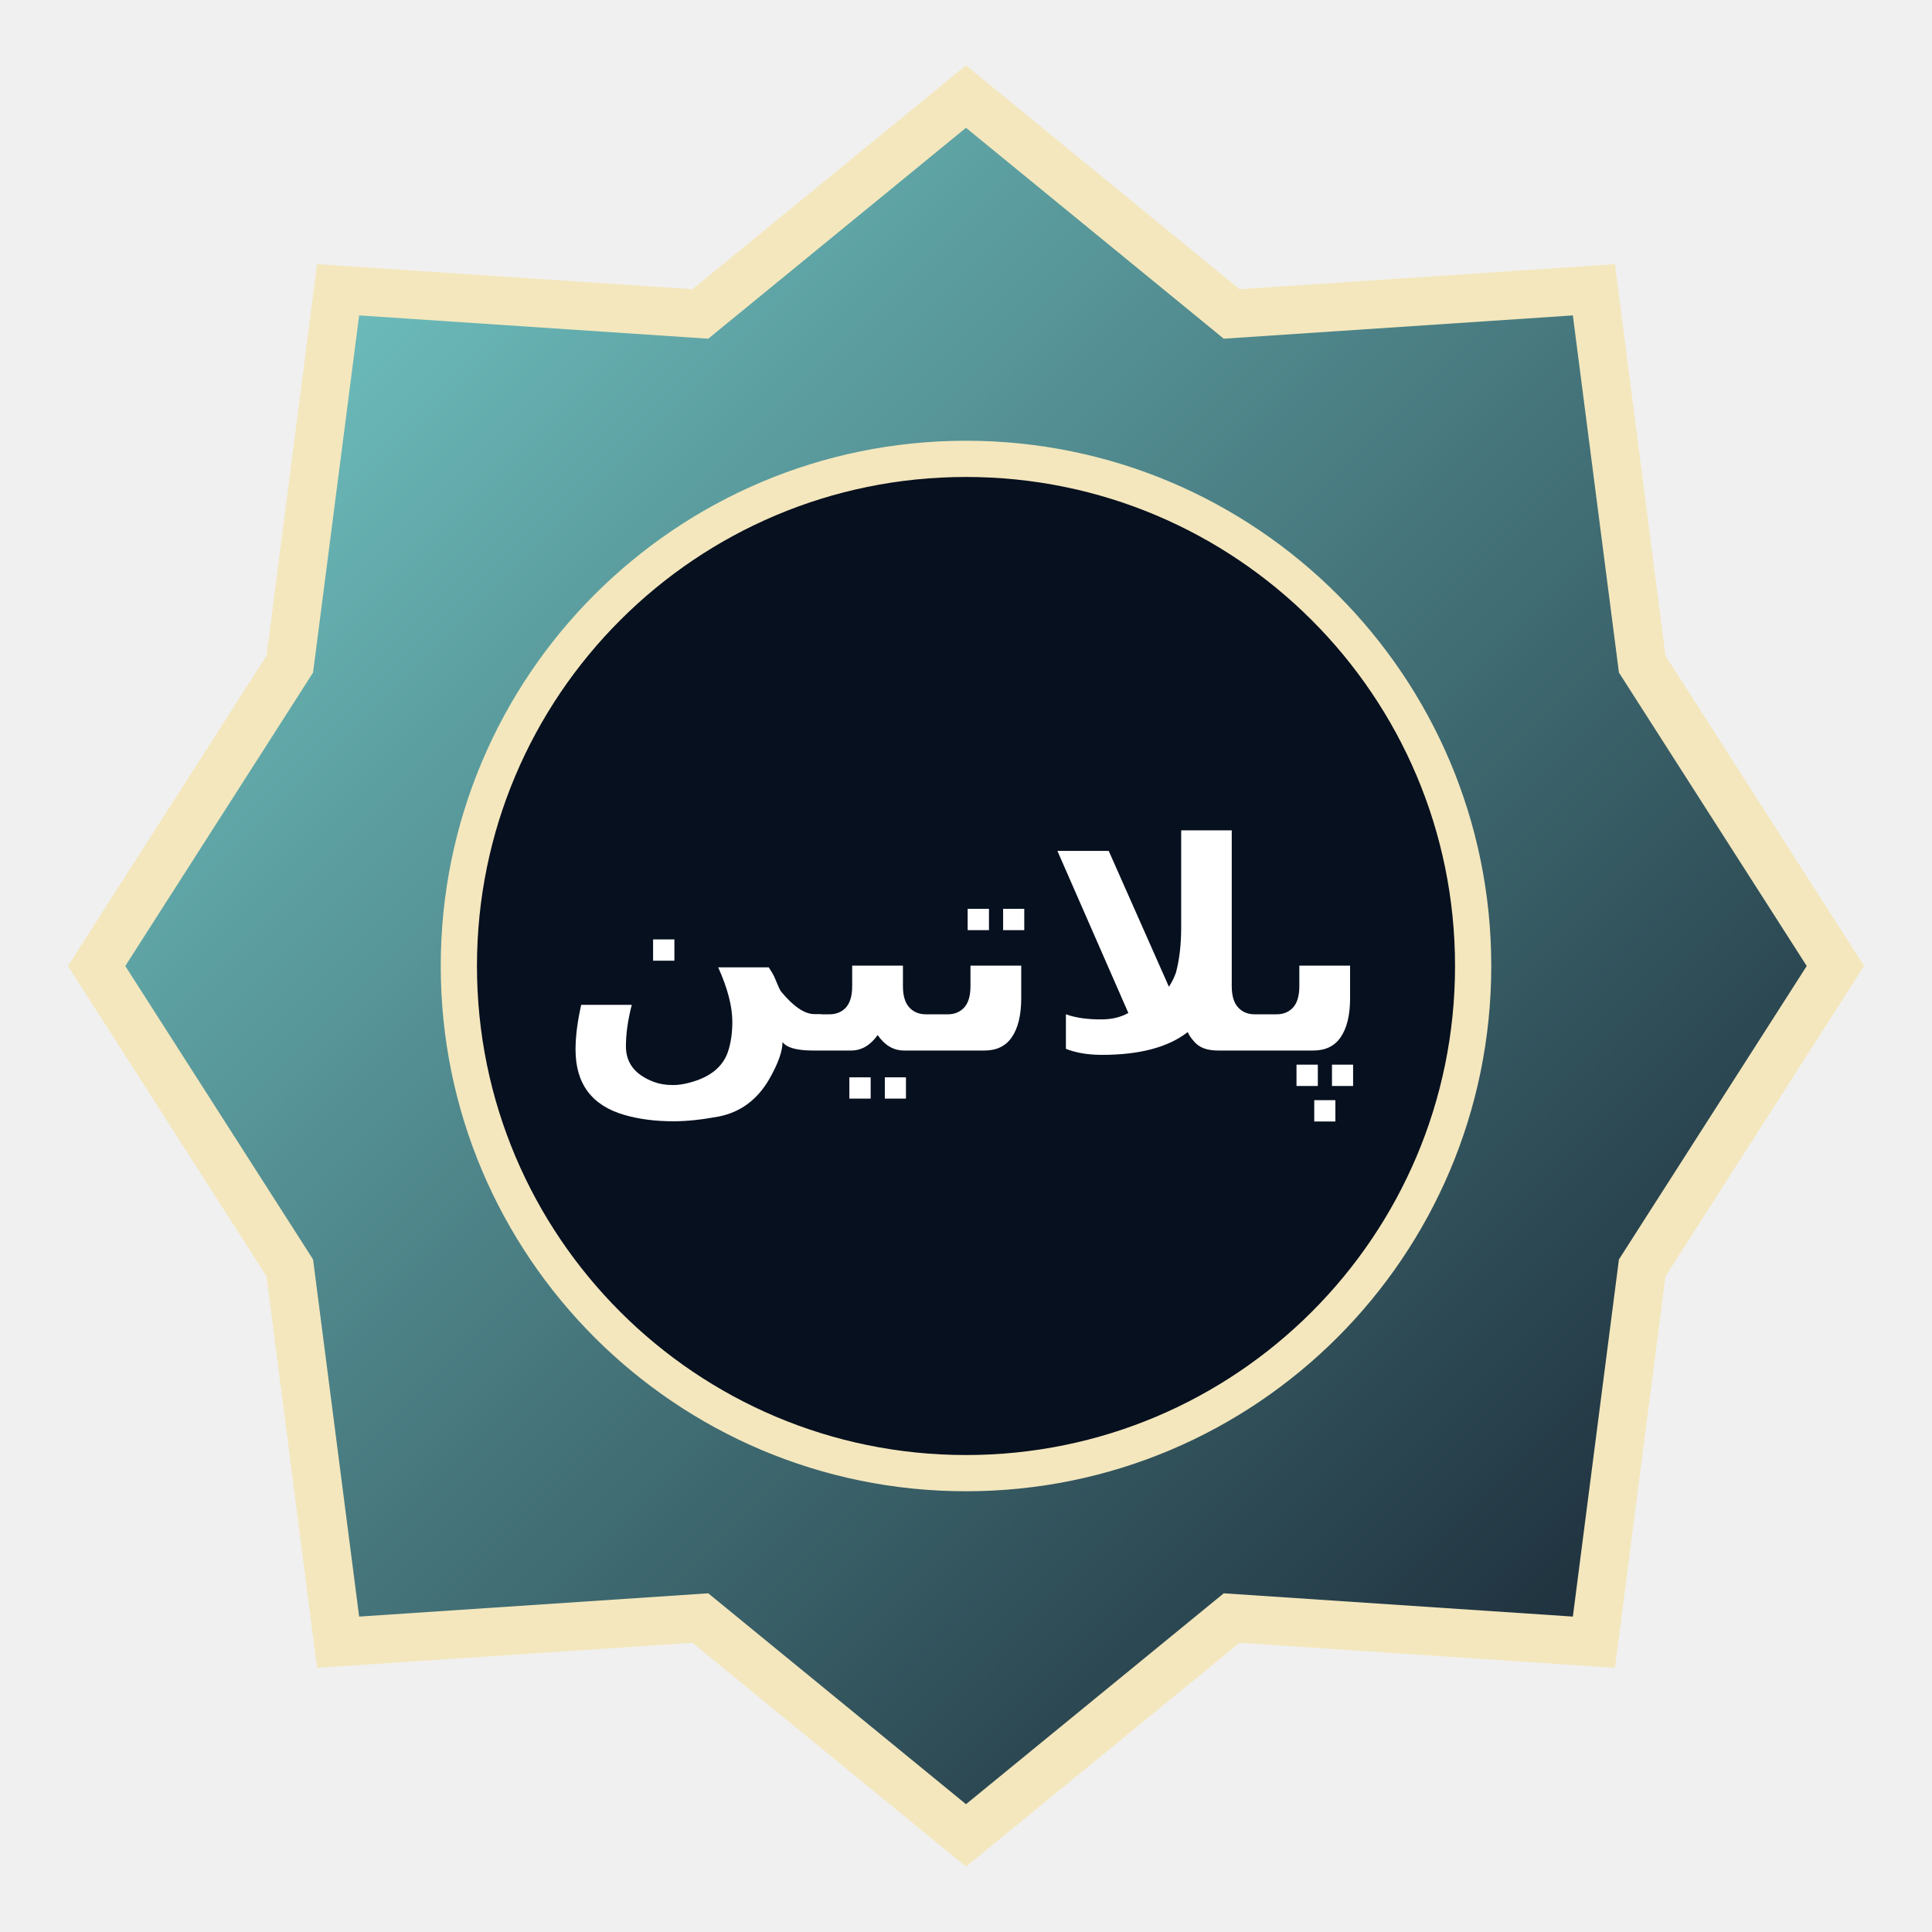
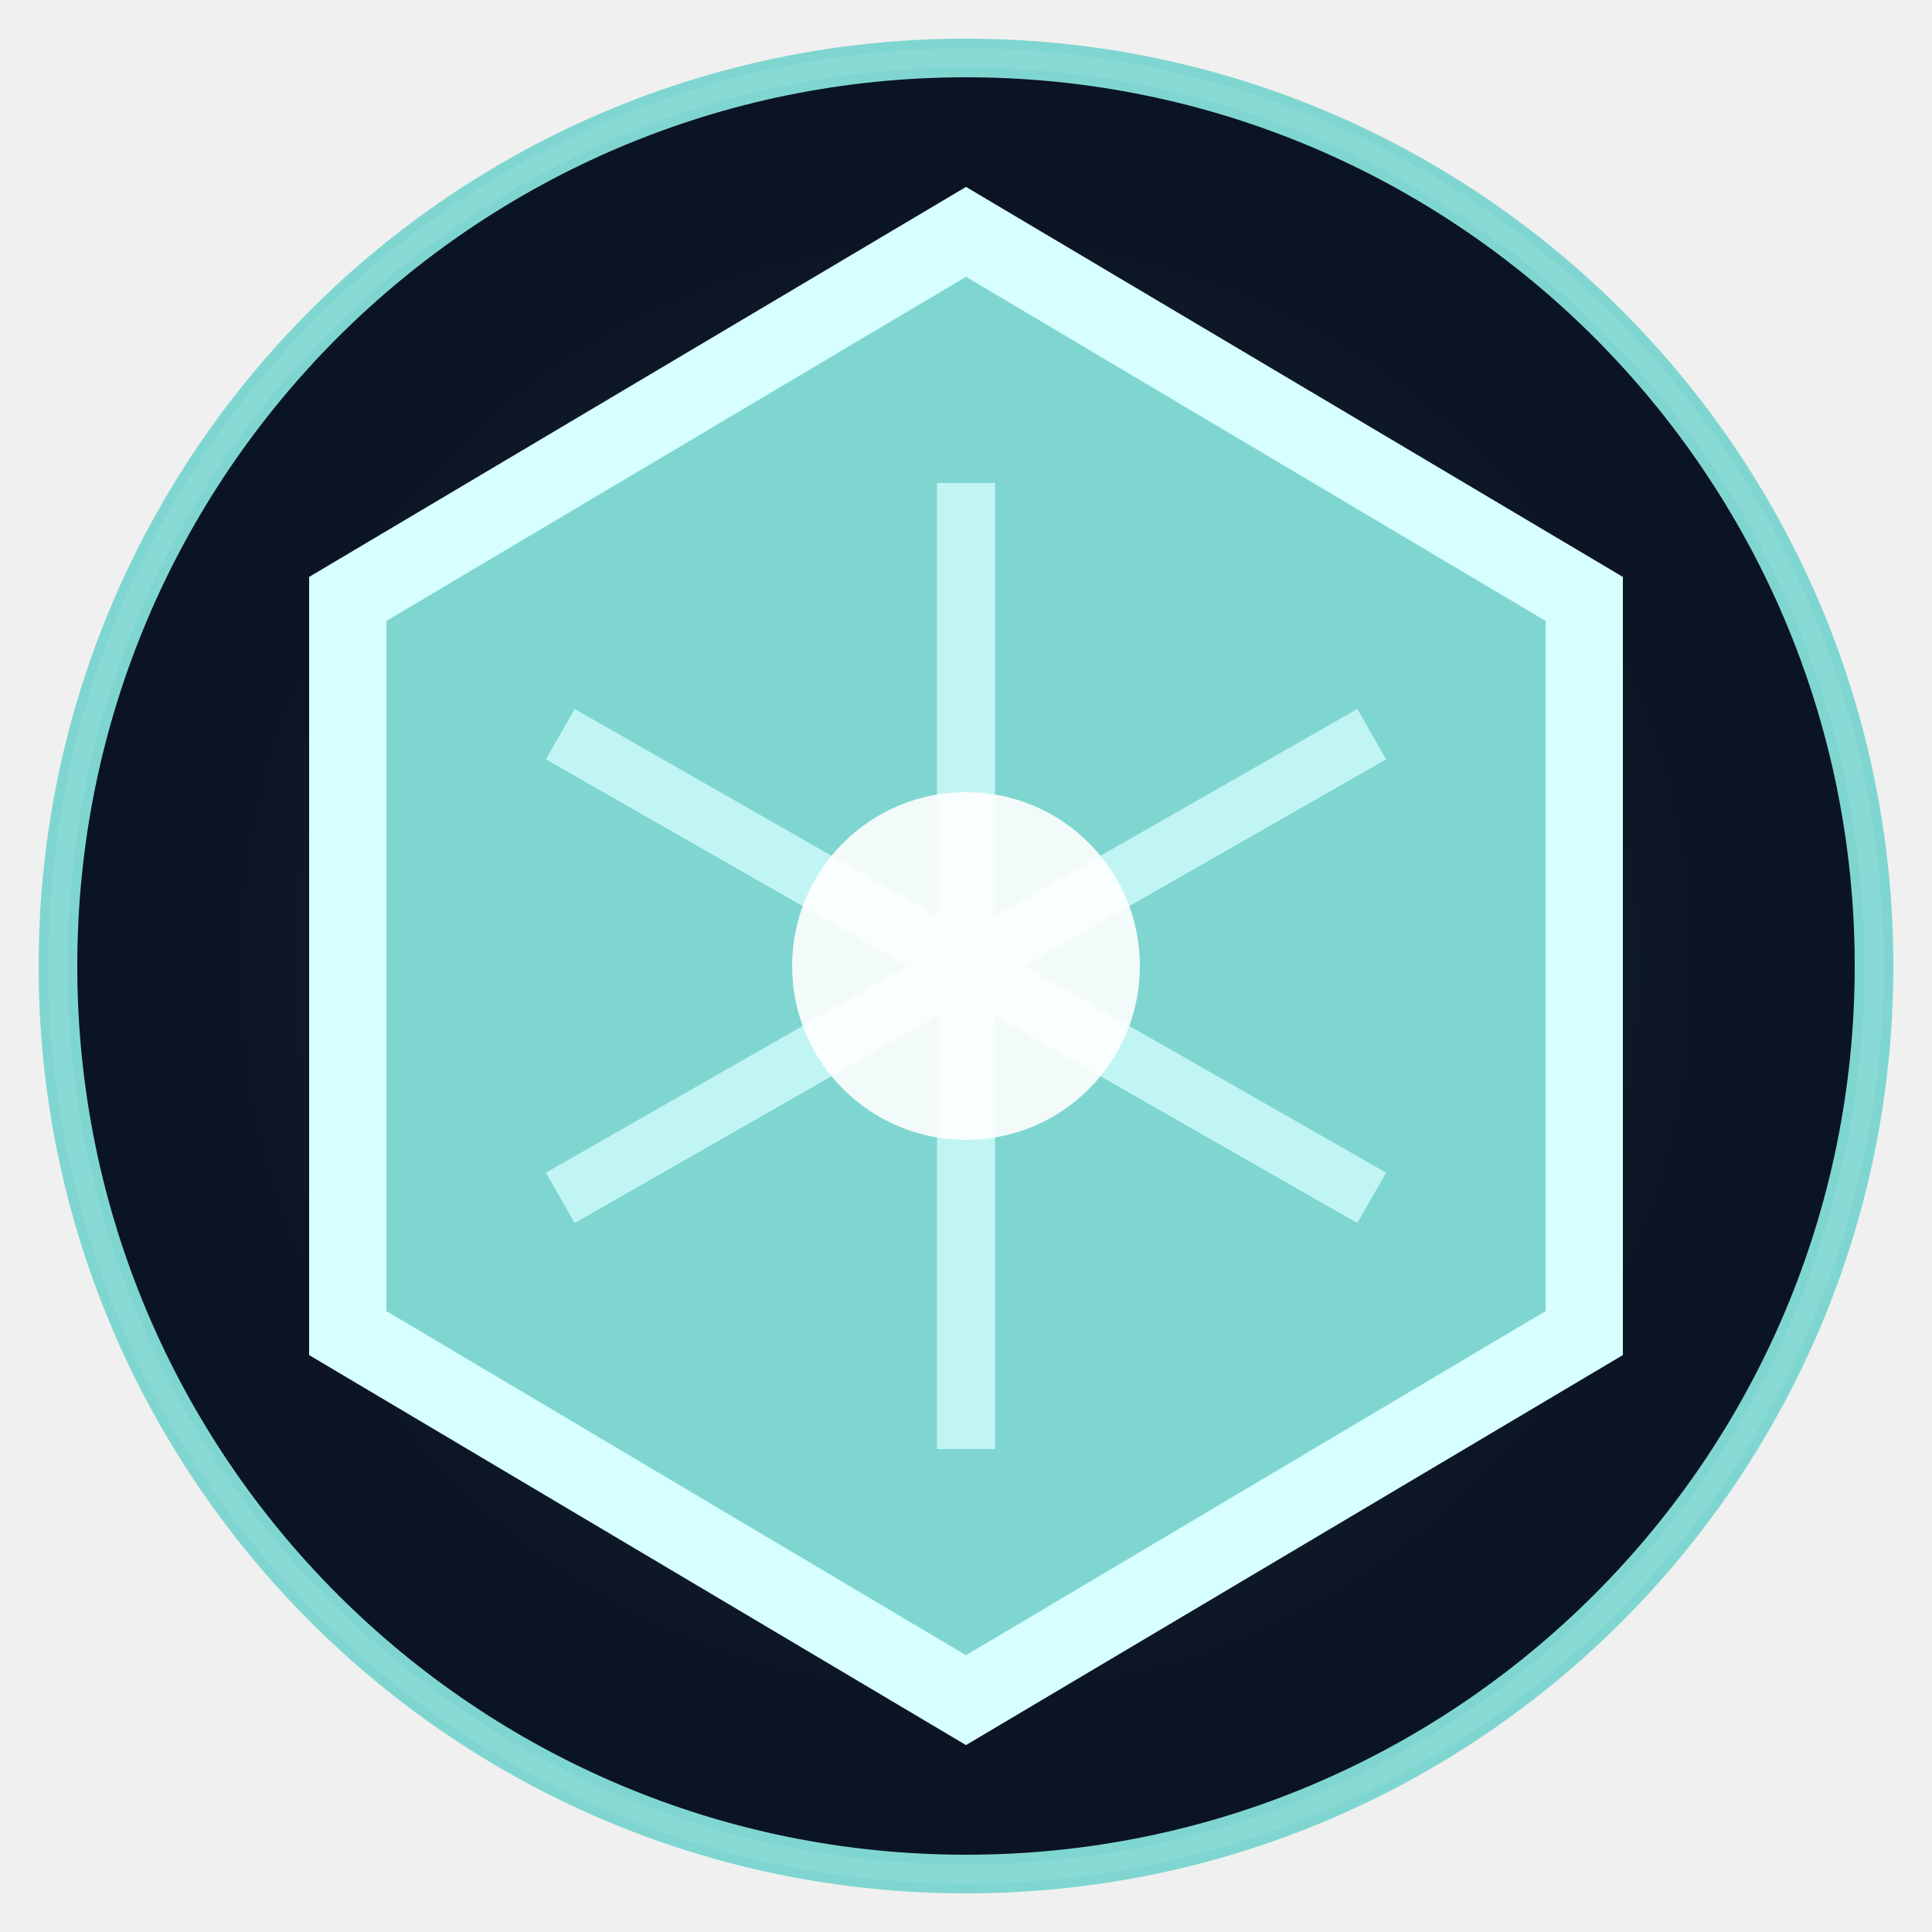
- <svg xmlns="http://www.w3.org/2000/svg" viewBox="0 0 160 160">
+ <svg xmlns="http://www.w3.org/2000/svg" viewBox="0 0 100 100" role="img" aria-label="پلاتینیوم">
  <defs>
-     <linearGradient id="g" x1="0" y1="0" x2="1" y2="1">
-       <stop stop-color="#7AD4D1" />
-       <stop offset="1" stop-color="#111827" />
-     </linearGradient>
+     <radialGradient id="g">
+       <stop stop-color="#d7ffff" stop-opacity=".35" />
+       <stop offset="1" stop-color="#07101e" stop-opacity="0" />
+     </radialGradient>
  </defs>
-   <path d="M80 8 102 26 132 24 136 55 152 80 136 105 132 136 102 134 80 152 58 134 28 136 24 105 8 80 24 55 28 24 58 26Z" fill="url(#g)" stroke="#f4e7bd" stroke-width="4" />
-   <circle cx="80" cy="80" r="42" fill="#07101f" stroke="#f4e7bd" stroke-width="3" />
-   <text x="80" y="87" text-anchor="middle" font-family="Arial" font-size="24" font-weight="800" fill="#fff">پلاتین</text>
+   <circle cx="50" cy="50" r="47" fill="#0b1424" stroke="#7fd6d0" stroke-width="2" />
+   <circle cx="50" cy="50" r="43" fill="url(#g)" />
+   <path d="M50 12 82 31v38L50 88 18 69V31z" fill="#7fd6d0" stroke="#d7ffff" stroke-width="4" />
+   <path d="M50 25v50M29 38l42 24M71 38 29 62" stroke="#d7ffff" stroke-width="3" opacity=".75" />
+   <circle cx="50" cy="50" r="9" fill="#fff" opacity=".9" />
+   <circle cx="50" cy="50" r="47" fill="none" stroke="#ffffff" stroke-opacity=".08" />
</svg>
